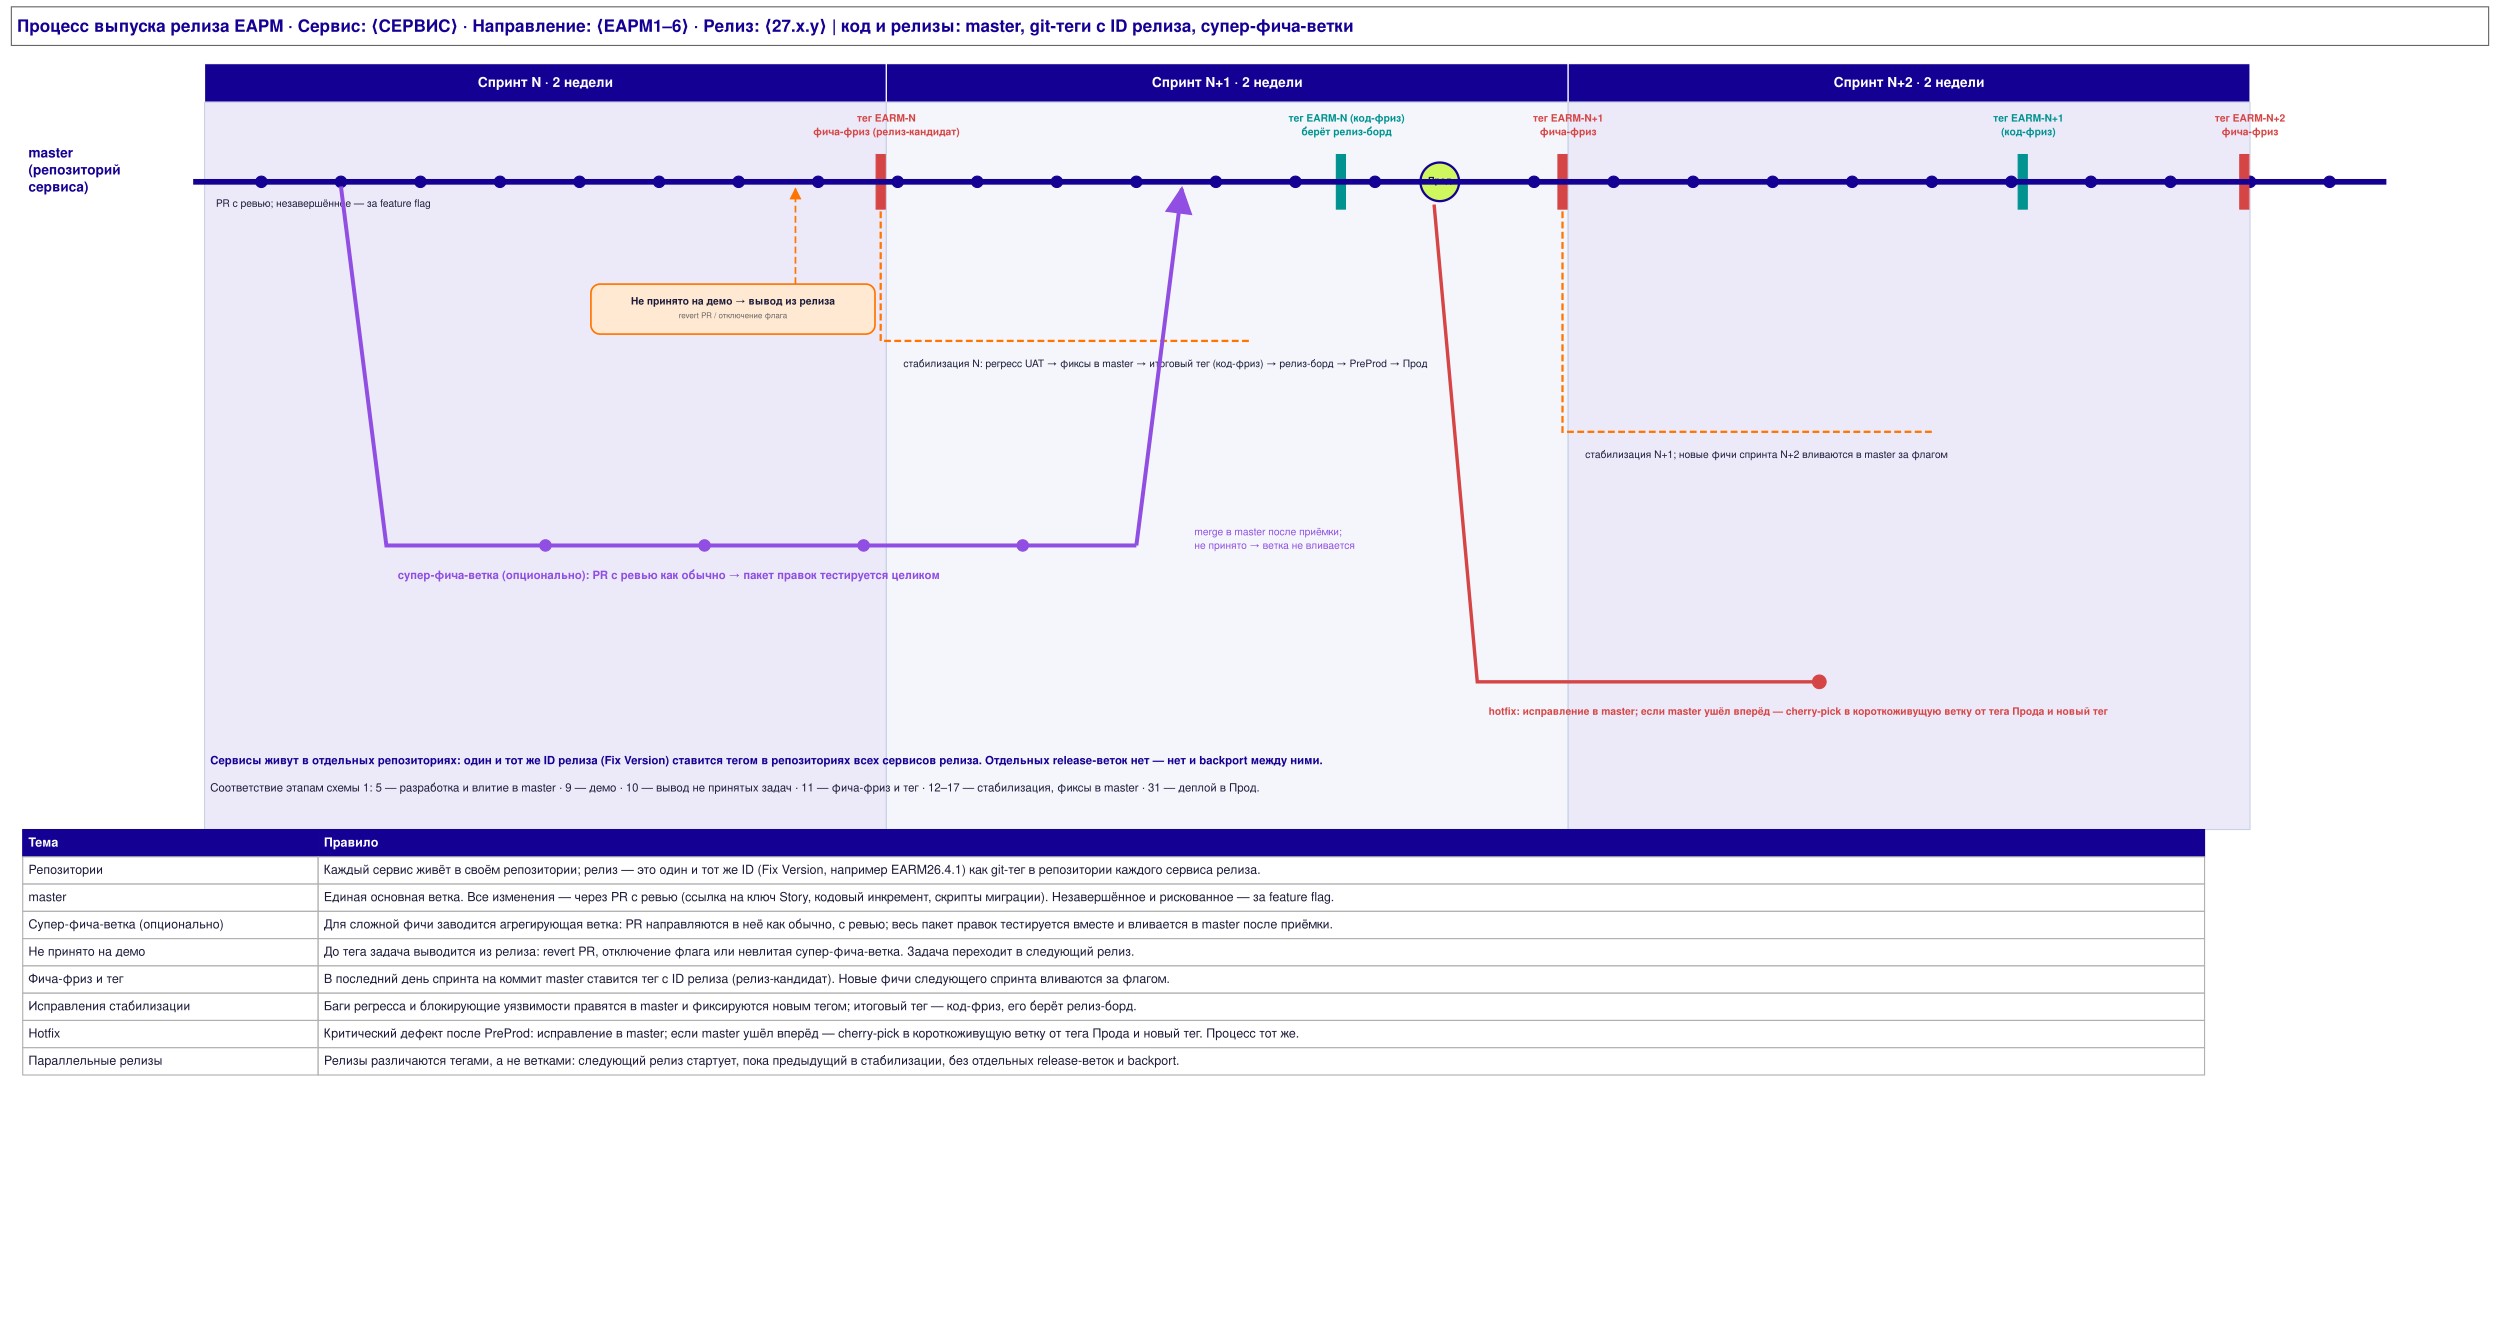
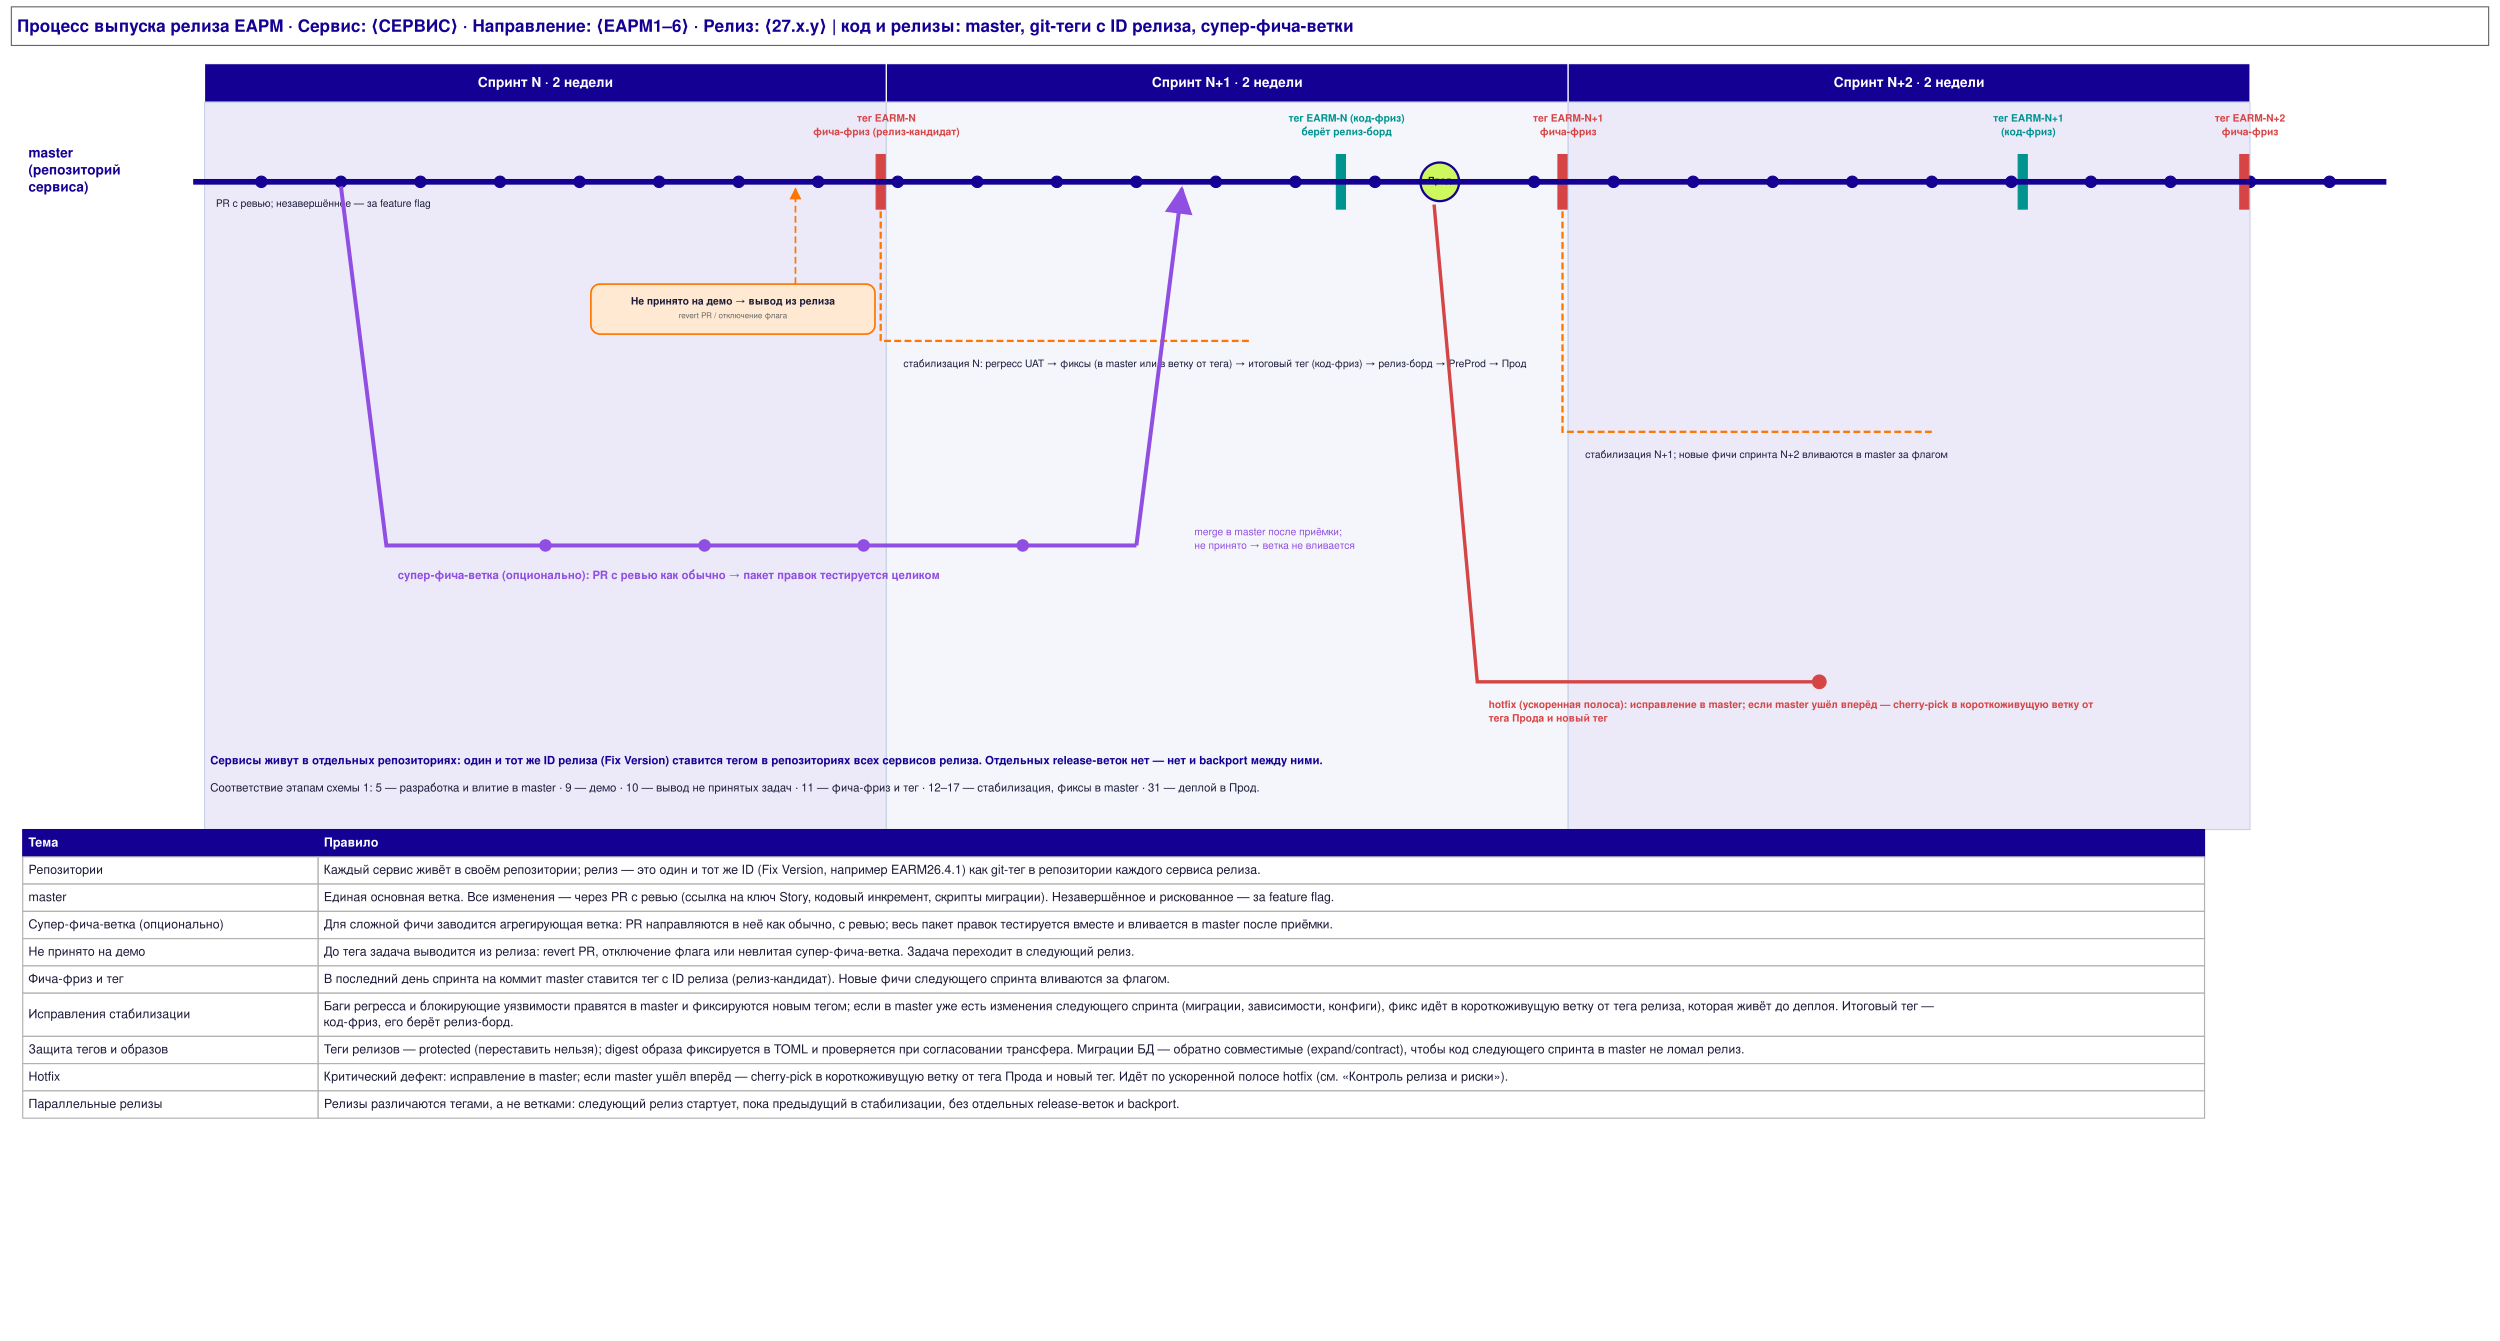
<svg xmlns="http://www.w3.org/2000/svg" width="2200" height="1180" viewBox="0 0 2200 1180" font-family="Helvetica, Arial, sans-serif">
  <rect width="2200" height="1180" fill="#FFFFFF" />
  <defs>
    <marker id="m0" viewBox="0 0 10 10" refX="9" refY="5" markerWidth="7" markerHeight="7" orient="auto-start-reverse">
      <path d="M0,0 L10,5 L0,10 z" fill="#140093" />
    </marker>
    <marker id="m1" viewBox="0 0 10 10" refX="9" refY="5" markerWidth="7" markerHeight="7" orient="auto-start-reverse">
      <path d="M0,0 L10,5 L0,10 z" fill="#904EE2" />
    </marker>
    <marker id="m2" viewBox="0 0 10 10" refX="9" refY="5" markerWidth="7" markerHeight="7" orient="auto-start-reverse">
      <path d="M0,0 L10,5 L0,10 z" fill="#D64545" />
    </marker>
    <marker id="m3" viewBox="0 0 10 10" refX="9" refY="5" markerWidth="7" markerHeight="7" orient="auto-start-reverse">
      <path d="M0,0 L10,5 L0,10 z" fill="#FF7500" />
    </marker>
  </defs>
  <rect x="10" y="6" width="2180" height="34" fill="#FFFFFF" stroke="#666666" stroke-width="1" />
  <text x="15" y="28" font-size="15" fill="#140093" text-anchor="start" font-weight="bold">Процесс выпуска релиза ЕАРМ · Сервис: ⟨СЕРВИС⟩ · Направление: ⟨ЕАРМ1–6⟩ · Релиз: ⟨27.x.y⟩   |   код и релизы: master, git-теги с ID релиза, супер-фича-ветки</text>
  <rect x="180" y="56" width="600" height="34" fill="#140093" stroke="#FFFFFF" stroke-width="1" />
  <text x="480" y="76.5" font-size="12" fill="#FFFFFF" text-anchor="middle" font-weight="bold">Спринт N · 2 недели</text>
  <rect x="180" y="90" width="600" height="640" fill="#ECEAF9" stroke="#C9D2E6" stroke-width="1" />
  <rect x="780" y="56" width="600" height="34" fill="#140093" stroke="#FFFFFF" stroke-width="1" />
  <text x="1080" y="76.5" font-size="12" fill="#FFFFFF" text-anchor="middle" font-weight="bold">Спринт N+1 · 2 недели</text>
  <rect x="780" y="90" width="600" height="640" fill="#F4F6FB" stroke="#C9D2E6" stroke-width="1" />
  <rect x="1380" y="56" width="600" height="34" fill="#140093" stroke="#FFFFFF" stroke-width="1" />
  <text x="1680" y="76.5" font-size="12" fill="#FFFFFF" text-anchor="middle" font-weight="bold">Спринт N+2 · 2 недели</text>
  <rect x="1380" y="90" width="600" height="640" fill="#ECEAF9" stroke="#C9D2E6" stroke-width="1" />
  <text x="25" y="138.5" font-size="12" fill="#140093" text-anchor="start" font-weight="bold">master</text>
  <text x="25" y="153.5" font-size="12" fill="#140093" text-anchor="start" font-weight="bold">(репозиторий</text>
  <text x="25" y="168.5" font-size="12" fill="#140093" text-anchor="start" font-weight="bold">сервиса)</text>
  <ellipse cx="230" cy="160" rx="5" ry="5" fill="#140093" stroke="#140093" stroke-width="1" />
  <ellipse cx="300" cy="160" rx="5" ry="5" fill="#140093" stroke="#140093" stroke-width="1" />
  <ellipse cx="370" cy="160" rx="5" ry="5" fill="#140093" stroke="#140093" stroke-width="1" />
  <ellipse cx="440" cy="160" rx="5" ry="5" fill="#140093" stroke="#140093" stroke-width="1" />
  <ellipse cx="510" cy="160" rx="5" ry="5" fill="#140093" stroke="#140093" stroke-width="1" />
  <ellipse cx="580" cy="160" rx="5" ry="5" fill="#140093" stroke="#140093" stroke-width="1" />
  <ellipse cx="650" cy="160" rx="5" ry="5" fill="#140093" stroke="#140093" stroke-width="1" />
  <ellipse cx="720" cy="160" rx="5" ry="5" fill="#140093" stroke="#140093" stroke-width="1" />
  <ellipse cx="790" cy="160" rx="5" ry="5" fill="#140093" stroke="#140093" stroke-width="1" />
  <ellipse cx="860" cy="160" rx="5" ry="5" fill="#140093" stroke="#140093" stroke-width="1" />
  <ellipse cx="930" cy="160" rx="5" ry="5" fill="#140093" stroke="#140093" stroke-width="1" />
  <ellipse cx="1000" cy="160" rx="5" ry="5" fill="#140093" stroke="#140093" stroke-width="1" />
  <ellipse cx="1070" cy="160" rx="5" ry="5" fill="#140093" stroke="#140093" stroke-width="1" />
  <ellipse cx="1140" cy="160" rx="5" ry="5" fill="#140093" stroke="#140093" stroke-width="1" />
  <ellipse cx="1210" cy="160" rx="5" ry="5" fill="#140093" stroke="#140093" stroke-width="1" />
  <ellipse cx="1280" cy="160" rx="5" ry="5" fill="#140093" stroke="#140093" stroke-width="1" />
  <ellipse cx="1350" cy="160" rx="5" ry="5" fill="#140093" stroke="#140093" stroke-width="1" />
  <ellipse cx="1420" cy="160" rx="5" ry="5" fill="#140093" stroke="#140093" stroke-width="1" />
  <ellipse cx="1490" cy="160" rx="5" ry="5" fill="#140093" stroke="#140093" stroke-width="1" />
  <ellipse cx="1560" cy="160" rx="5" ry="5" fill="#140093" stroke="#140093" stroke-width="1" />
  <ellipse cx="1630" cy="160" rx="5" ry="5" fill="#140093" stroke="#140093" stroke-width="1" />
  <ellipse cx="1700" cy="160" rx="5" ry="5" fill="#140093" stroke="#140093" stroke-width="1" />
  <ellipse cx="1770" cy="160" rx="5" ry="5" fill="#140093" stroke="#140093" stroke-width="1" />
  <ellipse cx="1840" cy="160" rx="5" ry="5" fill="#140093" stroke="#140093" stroke-width="1" />
  <ellipse cx="1910" cy="160" rx="5" ry="5" fill="#140093" stroke="#140093" stroke-width="1" />
  <ellipse cx="1980" cy="160" rx="5" ry="5" fill="#140093" stroke="#140093" stroke-width="1" />
  <ellipse cx="2050" cy="160" rx="5" ry="5" fill="#140093" stroke="#140093" stroke-width="1" />
  <text x="190" y="182" font-size="9" fill="#1B1B3A" text-anchor="start">PR с ревью; незавершённое — за feature flag</text>
  <rect x="520" y="250" width="250" height="44" rx="8" fill="#FFE9D2" stroke="#FF7500" stroke-width="1.5" />
  <text x="645" y="268" font-size="9" fill="#1B1B3A" text-anchor="middle" font-weight="bold">Не принято на демо → вывод из релиза</text>
  <text x="645" y="280" font-size="7" fill="#666666" text-anchor="middle">revert PR / отключение флага</text>
  <rect x="771" y="136" width="8" height="48" fill="#D64545" stroke="#D64545" stroke-width="1" />
  <text x="780" y="107" font-size="9" fill="#D64545" text-anchor="middle" font-weight="bold">тег EARM-N</text>
  <text x="780" y="119" font-size="9" fill="#D64545" text-anchor="middle" font-weight="bold">фича-фриз (релиз-кандидат)</text>
-   <text x="795" y="323" font-size="9" fill="#1B1B3A" text-anchor="start">стабилизация N: регресс UAT → фиксы в master → итоговый тег (код-фриз) → релиз-борд → PreProd → Прод</text>
+   <text x="795" y="323" font-size="9" fill="#1B1B3A" text-anchor="start">стабилизация N: регресс UAT → фиксы (в master или в ветку от тега) → итоговый тег (код-фриз) → релиз-борд → PreProd → Прод</text>
  <rect x="1176" y="136" width="8" height="48" fill="#019390" stroke="#019390" stroke-width="1" />
  <text x="1185" y="107" font-size="9" fill="#019390" text-anchor="middle" font-weight="bold">тег EARM-N (код-фриз)</text>
  <text x="1185" y="119" font-size="9" fill="#019390" text-anchor="middle" font-weight="bold">берёт релиз-борд</text>
  <ellipse cx="1267" cy="160" rx="17" ry="17" fill="#CFF85E" stroke="#140093" stroke-width="2" />
  <text x="1267" y="161.5" font-size="8" fill="#1B1B3A" text-anchor="middle" font-weight="bold">Прод</text>
  <rect x="1371" y="136" width="8" height="48" fill="#D64545" stroke="#D64545" stroke-width="1" />
  <text x="1380" y="107" font-size="9" fill="#D64545" text-anchor="middle" font-weight="bold">тег EARM-N+1</text>
  <text x="1380" y="119" font-size="9" fill="#D64545" text-anchor="middle" font-weight="bold">фича-фриз</text>
  <text x="1395" y="403" font-size="9" fill="#1B1B3A" text-anchor="start">стабилизация N+1; новые фичи спринта N+2 вливаются в master за флагом</text>
  <rect x="1776" y="136" width="8" height="48" fill="#019390" stroke="#019390" stroke-width="1" />
  <text x="1785" y="107" font-size="9" fill="#019390" text-anchor="middle" font-weight="bold">тег EARM-N+1</text>
  <text x="1785" y="119" font-size="9" fill="#019390" text-anchor="middle" font-weight="bold">(код-фриз)</text>
  <rect x="1971" y="136" width="8" height="48" fill="#D64545" stroke="#D64545" stroke-width="1" />
  <text x="1980" y="107" font-size="9" fill="#D64545" text-anchor="middle" font-weight="bold">тег EARM-N+2</text>
  <text x="1980" y="119" font-size="9" fill="#D64545" text-anchor="middle" font-weight="bold">фича-фриз</text>
  <ellipse cx="480" cy="480" rx="5" ry="5" fill="#904EE2" stroke="#904EE2" stroke-width="1" />
  <ellipse cx="620" cy="480" rx="5" ry="5" fill="#904EE2" stroke="#904EE2" stroke-width="1" />
  <ellipse cx="760" cy="480" rx="5" ry="5" fill="#904EE2" stroke="#904EE2" stroke-width="1" />
  <ellipse cx="900" cy="480" rx="5" ry="5" fill="#904EE2" stroke="#904EE2" stroke-width="1" />
  <text x="350" y="509.5" font-size="10" fill="#904EE2" text-anchor="start" font-weight="bold">супер-фича-ветка (опционально): PR с ревью как обычно → пакет правок тестируется целиком</text>
  <text x="1051" y="471" font-size="9" fill="#904EE2" text-anchor="start">merge в master после приёмки;</text>
  <text x="1051" y="483" font-size="9" fill="#904EE2" text-anchor="start">не принято → ветка не вливается</text>
  <ellipse cx="1601" cy="600" rx="6" ry="6" fill="#D64545" stroke="#D64545" stroke-width="1" />
-   <text x="1310" y="629" font-size="9" fill="#D64545" text-anchor="start" font-weight="bold">hotfix: исправление в master; если master ушёл вперёд — cherry-pick в короткоживущую ветку от тега Прода и новый тег</text>
+   <text x="1310" y="623" font-size="9" fill="#D64545" text-anchor="start" font-weight="bold">hotfix (ускоренная полоса): исправление в master; если master ушёл вперёд — cherry-pick в короткоживущую ветку от</text>
+   <text x="1310" y="635" font-size="9" fill="#D64545" text-anchor="start" font-weight="bold">тега Прода и новый тег</text>
  <text x="185" y="672.5" font-size="10" fill="#140093" text-anchor="start" font-weight="bold">Сервисы живут в отдельных репозиториях: один и тот же ID релиза (Fix Version) ставится тегом в репозиториях всех сервисов релиза. Отдельных release-веток нет — нет и backport между ними.</text>
  <text x="185" y="696.5" font-size="10" fill="#1B1B3A" text-anchor="start">Соответствие этапам схемы 1: 5 — разработка и влитие в master · 9 — демо · 10 — вывод не принятых задач · 11 — фича-фриз и тег · 12–17 — стабилизация, фиксы в master · 31 — деплой в Прод.</text>
  <rect x="20" y="730" width="260" height="24" fill="#140093" stroke="#140093" stroke-width="1" />
  <text x="25" y="745" font-size="11" fill="#FFFFFF" text-anchor="start" font-weight="bold">Тема</text>
  <rect x="280" y="730" width="1660" height="24" fill="#140093" stroke="#140093" stroke-width="1" />
  <text x="285" y="745" font-size="11" fill="#FFFFFF" text-anchor="start" font-weight="bold">Правило</text>
  <rect x="20" y="754" width="260" height="24" fill="#FFFFFF" stroke="#B0B0B0" stroke-width="1" />
  <text x="25" y="769" font-size="11" fill="#1B1B3A" text-anchor="start">Репозитории</text>
  <rect x="280" y="754" width="1660" height="24" fill="#FFFFFF" stroke="#B0B0B0" stroke-width="1" />
  <text x="285" y="769" font-size="11" fill="#1B1B3A" text-anchor="start">Каждый сервис живёт в своём репозитории; релиз — это один и тот же ID (Fix Version, например EARM26.4.1) как git-тег в репозитории каждого сервиса релиза.</text>
  <rect x="20" y="778" width="260" height="24" fill="#FFFFFF" stroke="#B0B0B0" stroke-width="1" />
  <text x="25" y="793" font-size="11" fill="#1B1B3A" text-anchor="start">master</text>
  <rect x="280" y="778" width="1660" height="24" fill="#FFFFFF" stroke="#B0B0B0" stroke-width="1" />
  <text x="285" y="793" font-size="11" fill="#1B1B3A" text-anchor="start">Единая основная ветка. Все изменения — через PR с ревью (ссылка на ключ Story, кодовый инкремент, скрипты миграции). Незавершённое и рискованное — за feature flag.</text>
  <rect x="20" y="802" width="260" height="24" fill="#FFFFFF" stroke="#B0B0B0" stroke-width="1" />
  <text x="25" y="817" font-size="11" fill="#1B1B3A" text-anchor="start">Супер-фича-ветка (опционально)</text>
  <rect x="280" y="802" width="1660" height="24" fill="#FFFFFF" stroke="#B0B0B0" stroke-width="1" />
  <text x="285" y="817" font-size="11" fill="#1B1B3A" text-anchor="start">Для сложной фичи заводится агрегирующая ветка: PR направляются в неё как обычно, с ревью; весь пакет правок тестируется вместе и вливается в master после приёмки.</text>
  <rect x="20" y="826" width="260" height="24" fill="#FFFFFF" stroke="#B0B0B0" stroke-width="1" />
  <text x="25" y="841" font-size="11" fill="#1B1B3A" text-anchor="start">Не принято на демо</text>
  <rect x="280" y="826" width="1660" height="24" fill="#FFFFFF" stroke="#B0B0B0" stroke-width="1" />
  <text x="285" y="841" font-size="11" fill="#1B1B3A" text-anchor="start">До тега задача выводится из релиза: revert PR, отключение флага или невлитая супер-фича-ветка. Задача переходит в следующий релиз.</text>
  <rect x="20" y="850" width="260" height="24" fill="#FFFFFF" stroke="#B0B0B0" stroke-width="1" />
  <text x="25" y="865" font-size="11" fill="#1B1B3A" text-anchor="start">Фича-фриз и тег</text>
  <rect x="280" y="850" width="1660" height="24" fill="#FFFFFF" stroke="#B0B0B0" stroke-width="1" />
  <text x="285" y="865" font-size="11" fill="#1B1B3A" text-anchor="start">В последний день спринта на коммит master ставится тег с ID релиза (релиз-кандидат). Новые фичи следующего спринта вливаются за флагом.</text>
-   <rect x="20" y="874" width="260" height="24" fill="#FFFFFF" stroke="#B0B0B0" stroke-width="1" />
-   <text x="25" y="889" font-size="11" fill="#1B1B3A" text-anchor="start">Исправления стабилизации</text>
-   <rect x="280" y="874" width="1660" height="24" fill="#FFFFFF" stroke="#B0B0B0" stroke-width="1" />
-   <text x="285" y="889" font-size="11" fill="#1B1B3A" text-anchor="start">Баги регресса и блокирующие уязвимости правятся в master и фиксируются новым тегом; итоговый тег — код-фриз, его берёт релиз-борд.</text>
-   <rect x="20" y="898" width="260" height="24" fill="#FFFFFF" stroke="#B0B0B0" stroke-width="1" />
-   <text x="25" y="913" font-size="11" fill="#1B1B3A" text-anchor="start">Hotfix</text>
-   <rect x="280" y="898" width="1660" height="24" fill="#FFFFFF" stroke="#B0B0B0" stroke-width="1" />
-   <text x="285" y="913" font-size="11" fill="#1B1B3A" text-anchor="start">Критический дефект после PreProd: исправление в master; если master ушёл вперёд — cherry-pick в короткоживущую ветку от тега Прода и новый тег. Процесс тот же.</text>
-   <rect x="20" y="922" width="260" height="24" fill="#FFFFFF" stroke="#B0B0B0" stroke-width="1" />
-   <text x="25" y="937" font-size="11" fill="#1B1B3A" text-anchor="start">Параллельные релизы</text>
-   <rect x="280" y="922" width="1660" height="24" fill="#FFFFFF" stroke="#B0B0B0" stroke-width="1" />
-   <text x="285" y="937" font-size="11" fill="#1B1B3A" text-anchor="start">Релизы различаются тегами, а не ветками: следующий релиз стартует, пока предыдущий в стабилизации, без отдельных release-веток и backport.</text>
+   <rect x="20" y="874" width="260" height="38" fill="#FFFFFF" stroke="#B0B0B0" stroke-width="1" />
+   <text x="25" y="896" font-size="11" fill="#1B1B3A" text-anchor="start">Исправления стабилизации</text>
+   <rect x="280" y="874" width="1660" height="38" fill="#FFFFFF" stroke="#B0B0B0" stroke-width="1" />
+   <text x="285" y="889" font-size="11" fill="#1B1B3A" text-anchor="start">Баги регресса и блокирующие уязвимости правятся в master и фиксируются новым тегом; если в master уже есть изменения следующего спринта (миграции, зависимости, конфиги), фикс идёт в короткоживущую ветку от тега релиза, которая живёт до деплоя. Итоговый тег —</text>
+   <text x="285" y="903" font-size="11" fill="#1B1B3A" text-anchor="start">код-фриз, его берёт релиз-борд.</text>
+   <rect x="20" y="912" width="260" height="24" fill="#FFFFFF" stroke="#B0B0B0" stroke-width="1" />
+   <text x="25" y="927" font-size="11" fill="#1B1B3A" text-anchor="start">Защита тегов и образов</text>
+   <rect x="280" y="912" width="1660" height="24" fill="#FFFFFF" stroke="#B0B0B0" stroke-width="1" />
+   <text x="285" y="927" font-size="11" fill="#1B1B3A" text-anchor="start">Теги релизов — protected (переставить нельзя); digest образа фиксируется в TOML и проверяется при согласовании трансфера. Миграции БД — обратно совместимые (expand/contract), чтобы код следующего спринта в master не ломал релиз.</text>
+   <rect x="20" y="936" width="260" height="24" fill="#FFFFFF" stroke="#B0B0B0" stroke-width="1" />
+   <text x="25" y="951" font-size="11" fill="#1B1B3A" text-anchor="start">Hotfix</text>
+   <rect x="280" y="936" width="1660" height="24" fill="#FFFFFF" stroke="#B0B0B0" stroke-width="1" />
+   <text x="285" y="951" font-size="11" fill="#1B1B3A" text-anchor="start">Критический дефект: исправление в master; если master ушёл вперёд — cherry-pick в короткоживущую ветку от тега Прода и новый тег. Идёт по ускоренной полосе hotfix (см. «Контроль релиза и риски»).</text>
+   <rect x="20" y="960" width="260" height="24" fill="#FFFFFF" stroke="#B0B0B0" stroke-width="1" />
+   <text x="25" y="975" font-size="11" fill="#1B1B3A" text-anchor="start">Параллельные релизы</text>
+   <rect x="280" y="960" width="1660" height="24" fill="#FFFFFF" stroke="#B0B0B0" stroke-width="1" />
+   <text x="285" y="975" font-size="11" fill="#1B1B3A" text-anchor="start">Релизы различаются тегами, а не ветками: следующий релиз стартует, пока предыдущий в стабилизации, без отдельных release-веток и backport.</text>
  <polyline points="170,160 2100,160" fill="none" stroke="#140093" stroke-width="5" />
  <polyline points="700,250 700,166" fill="none" stroke="#FF7500" stroke-width="1.5" stroke-dasharray="6 3" marker-end="url(#m3)" />
  <polyline points="775,186 775,300 1100,300" fill="none" stroke="#FF7500" stroke-width="2" stroke-dasharray="6 3" />
  <polyline points="1375,186 1375,380 1700,380" fill="none" stroke="#FF7500" stroke-width="2" stroke-dasharray="6 3" />
  <polyline points="300,164 340,480 1000,480" fill="none" stroke="#904EE2" stroke-width="3.5" />
  <polyline points="1000,480 1040,166" fill="none" stroke="#904EE2" stroke-width="3.5" marker-end="url(#m1)" />
  <polyline points="1262,180 1300,600 1600,600" fill="none" stroke="#D64545" stroke-width="3" />
</svg>
